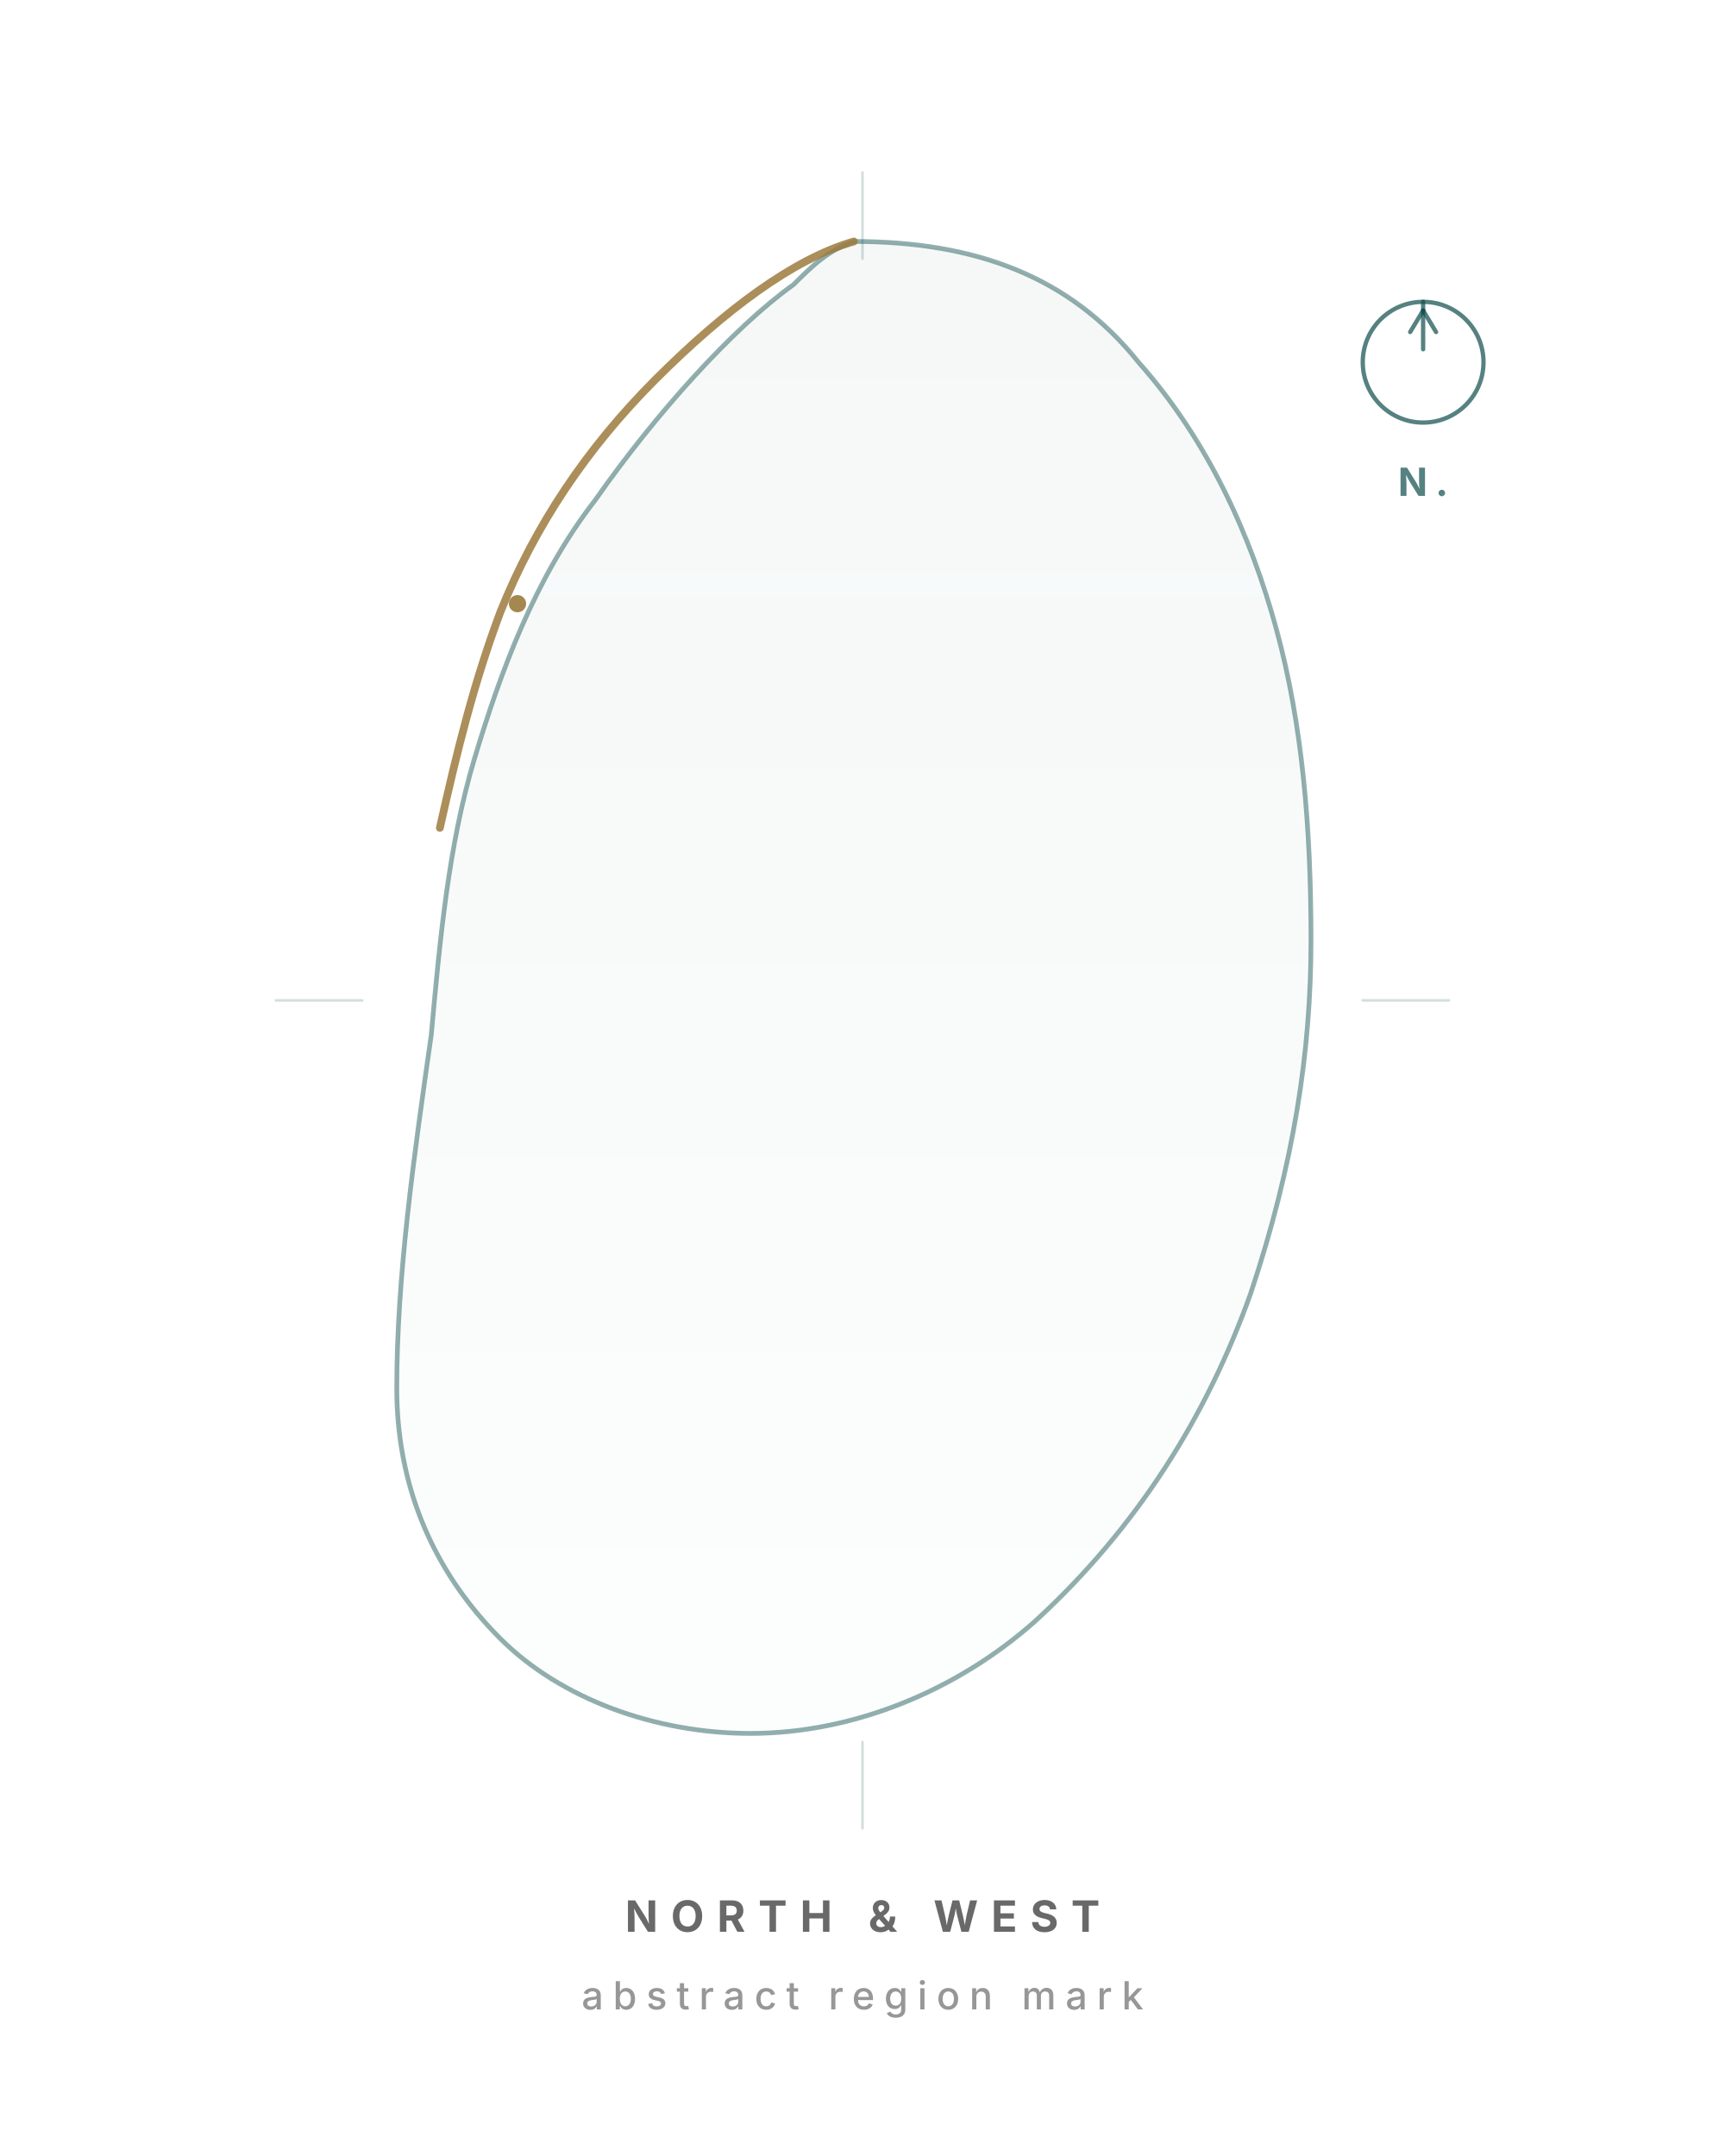
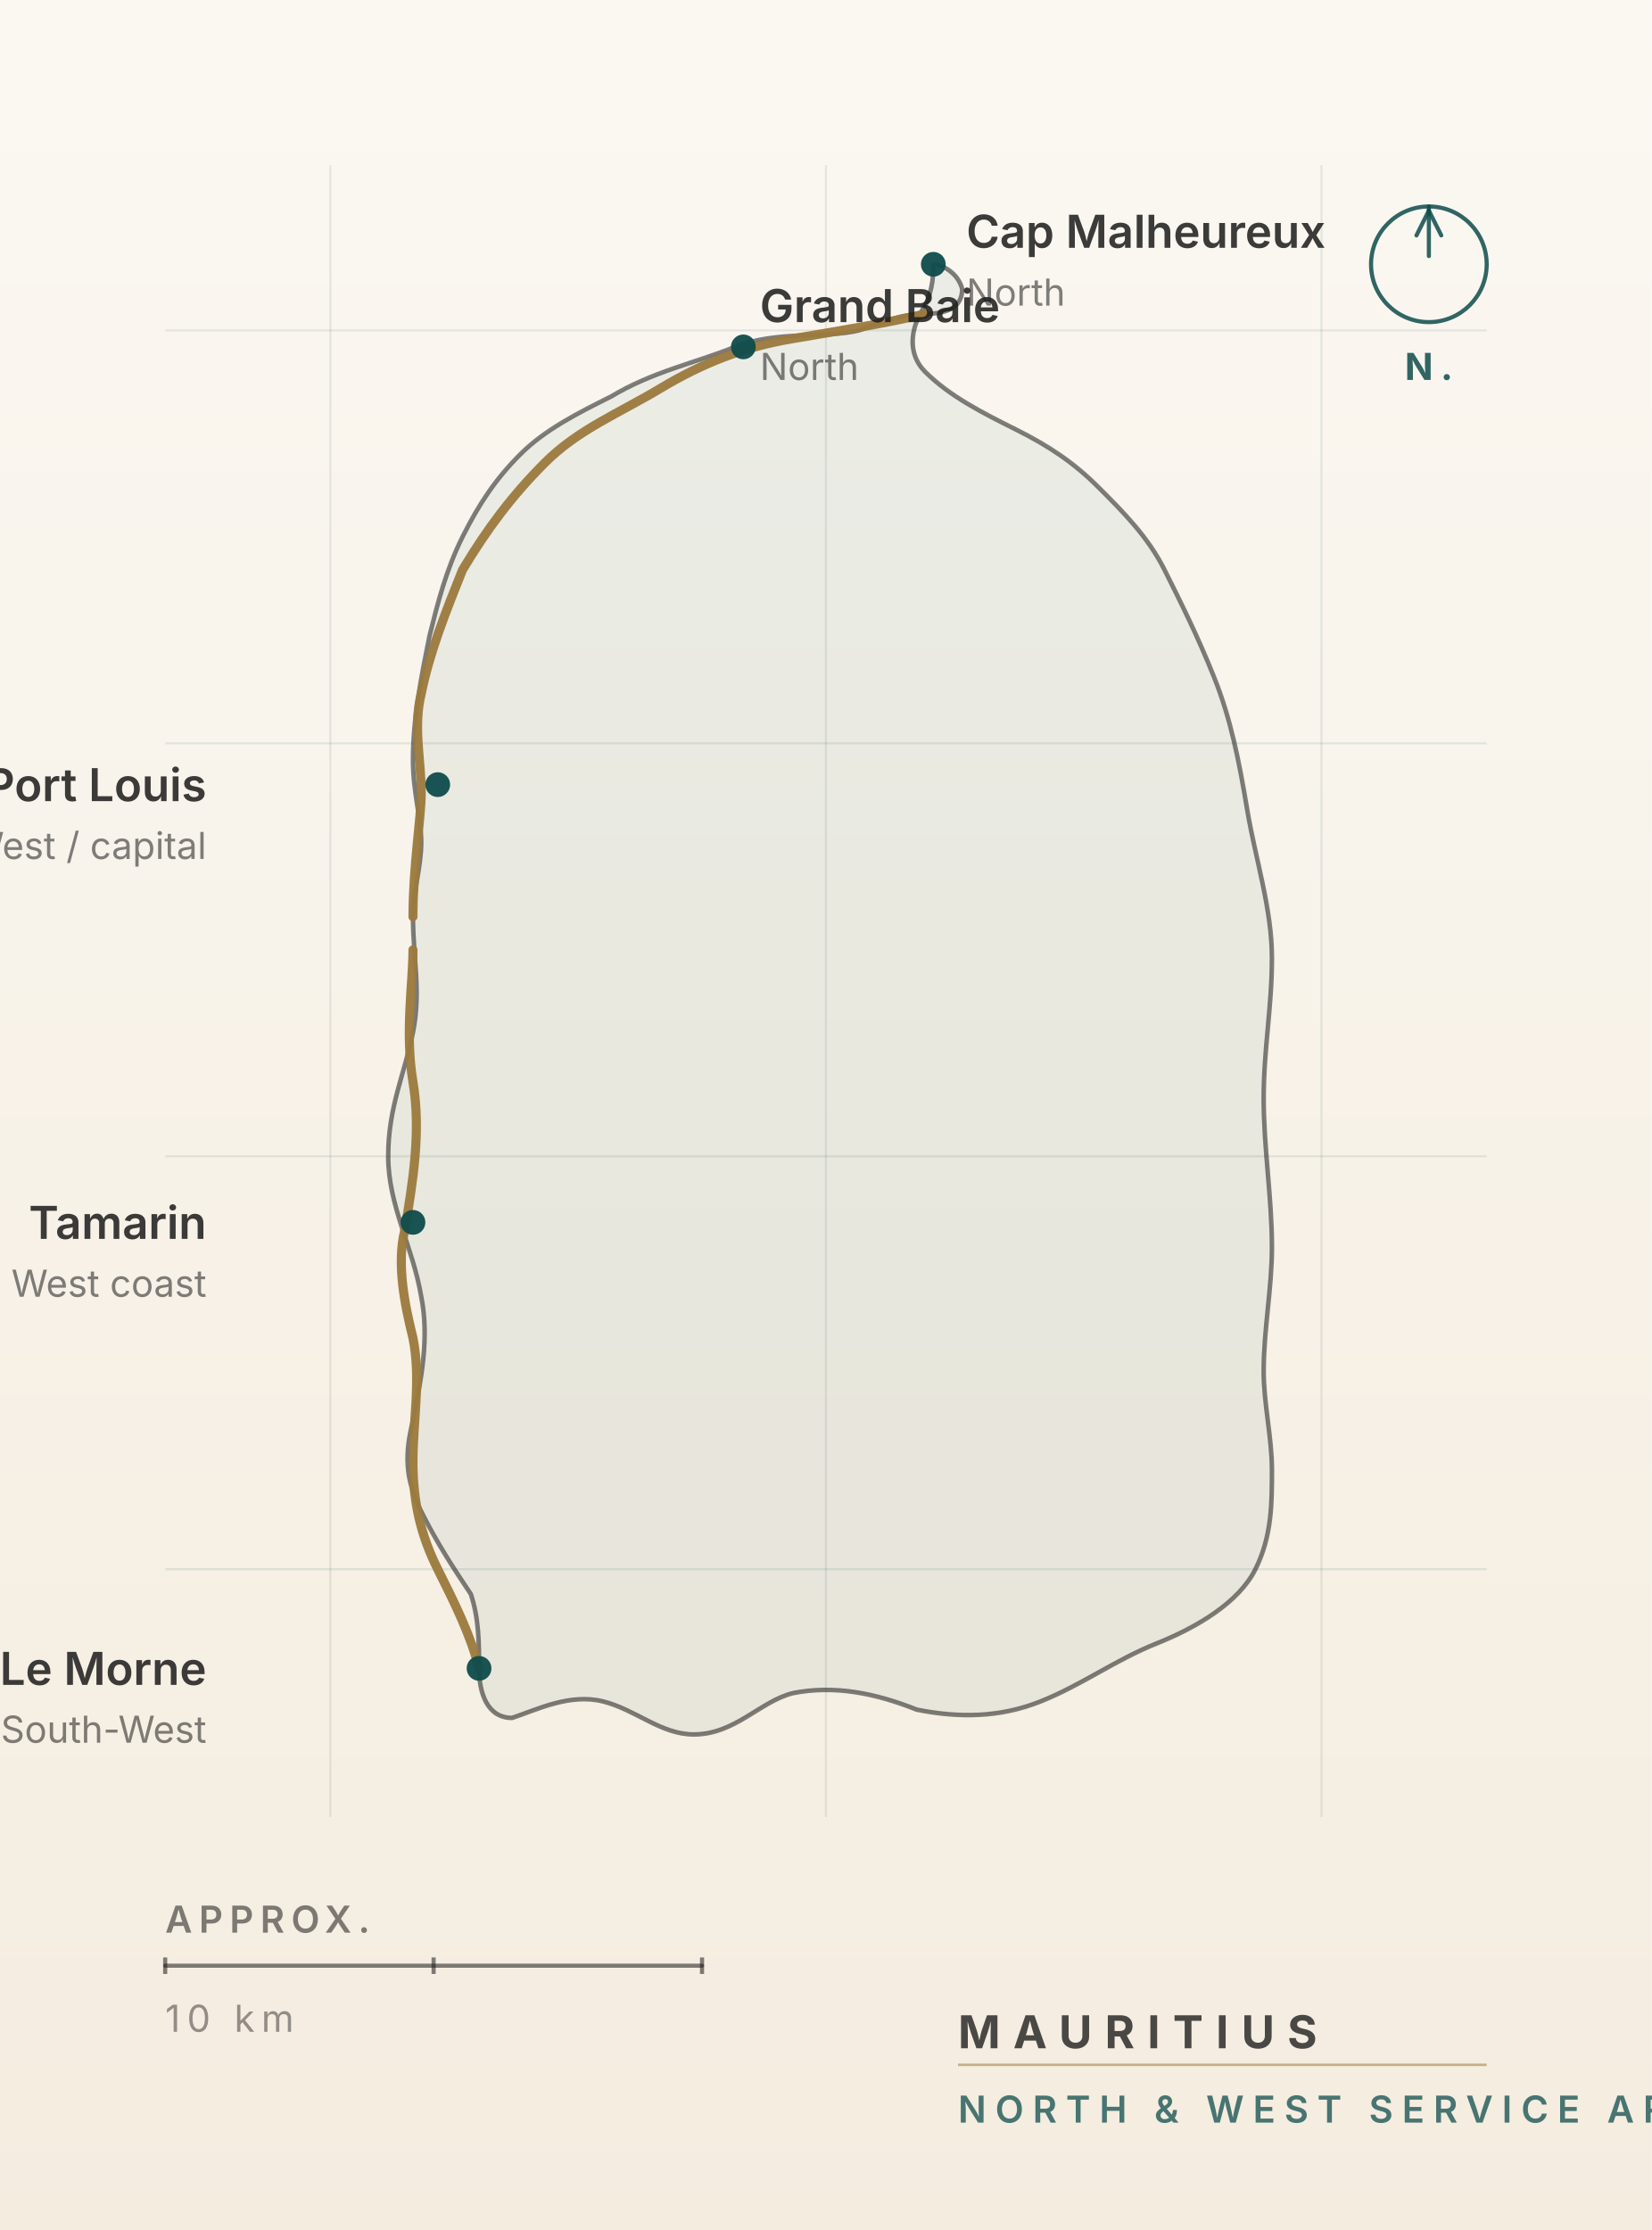
- <svg xmlns="http://www.w3.org/2000/svg" viewBox="0 0 400 500" preserveAspectRatio="xMidYMid meet" role="img" aria-hidden="true" font-family="Inter, system-ui, -apple-system, BlinkMacSystemFont, 'Segoe UI', sans-serif">
+ <svg xmlns="http://www.w3.org/2000/svg" viewBox="0 0 400 540" preserveAspectRatio="xMidYMid meet" role="img" aria-hidden="true" font-family="Inter, system-ui, -apple-system, BlinkMacSystemFont, 'Segoe UI', sans-serif">
  <defs>
-     <linearGradient id="lr-prop-region-fill" x1="0" y1="0" x2="0" y2="1">
-       <stop offset="0%" stop-color="rgba(15, 76, 76, 0.04)" />
-       <stop offset="100%" stop-color="rgba(15, 76, 76, 0.01)" />
+     <linearGradient id="lr-prop-region-bg" x1="0" y1="0" x2="0" y2="1">
+       <stop offset="0%" stop-color="#FBF8F2" />
+       <stop offset="100%" stop-color="#F4ECDF" />
    </linearGradient>
  </defs>
-   <g fill="none" stroke-linecap="round" stroke-linejoin="round">
-     <path d="M 198 56          C 226 56, 248 64, 264 84          C 280 102, 290 124, 296 146          C 302 168, 304 192, 304 218          C 304 244, 300 270, 290 300          C 280 328, 264 354, 240 376          C 222 392, 198 402, 174 402          C 152 402, 130 394, 116 380          C 100 364, 92 344, 92 322          C 92 296, 96 268, 100 240          C 102 218, 104 196, 110 176          C 116 156, 124 134, 138 116          C 152 96, 170 76, 184 66          C 188 62, 192 58, 198 56 Z" fill="url(#lr-prop-region-fill)" stroke="rgba(15, 76, 76, 0.45)" stroke-width="1.1" />
-     <path d="M 198 56          C 184 60, 168 72, 152 88          C 136 104, 124 122, 116 142          C 110 158, 106 174, 102 192" stroke="rgba(156, 122, 61, 0.85)" stroke-width="1.8" />
+   <rect width="400" height="540" fill="url(#lr-prop-region-bg)" />
+   <g stroke="rgba(15, 76, 76, 0.10)" stroke-width="0.5" fill="none">
+     <line x1="40" y1="80" x2="360" y2="80" />
+     <line x1="40" y1="180" x2="360" y2="180" />
+     <line x1="40" y1="280" x2="360" y2="280" />
+     <line x1="40" y1="380" x2="360" y2="380" />
+     <line x1="80" y1="40" x2="80" y2="440" />
+     <line x1="200" y1="40" x2="200" y2="440" />
+     <line x1="320" y1="40" x2="320" y2="440" />
  </g>
-   <g transform="translate(330, 84)" stroke="rgba(15, 76, 76, 0.7)" stroke-width="1" fill="none" stroke-linecap="round">
+   <g transform="translate(0,0)">
+     <path d="M 226 64          C 228 64, 232 66, 233 70          C 233 74, 230 76, 224 76          C 218 76, 214 78, 208 80          C 200 82, 188 80, 178 84          C 168 88, 158 90, 148 96          C 140 100, 132 104, 126 110          C 120 116, 116 122, 112 130          C 108 138, 106 146, 104 154          C 102 164, 100 174, 100 184          C 100 192, 102 198, 102 204          C 102 210, 100 216, 100 222          C 100 232, 102 240, 100 250          C 98 260, 94 268, 94 280          C 94 292, 100 302, 102 314          C 104 324, 102 334, 100 344          C 98 352, 98 358, 102 366          C 106 374, 110 380, 114 386          C 116 392, 116 398, 116 404          C 116 410, 118 416, 124 416          C 130 414, 138 410, 146 412          C 154 414, 160 420, 168 420          C 178 420, 184 412, 192 410          C 202 408, 212 410, 222 414          C 232 416, 242 416, 252 412          C 262 408, 270 402, 280 398          C 290 394, 300 388, 304 380          C 308 372, 308 364, 308 356          C 308 348, 306 340, 306 332          C 306 322, 308 312, 308 302          C 308 290, 306 278, 306 266          C 306 254, 308 244, 308 232          C 308 220, 304 208, 302 196          C 300 184, 298 174, 294 164          C 290 154, 286 146, 282 138          C 278 130, 272 124, 266 118          C 260 112, 254 108, 246 104          C 238 100, 230 96, 224 90          C 220 86, 220 80, 224 74          C 226 70, 226 66, 226 64 Z" fill="rgba(15, 76, 76, 0.06)" stroke="rgba(26, 26, 26, 0.55)" stroke-width="1.1" stroke-linejoin="round" />
+     <path d="M 100 222          C 100 210, 102 198, 102 192          C 102 184, 100 176, 102 168          C 104 158, 108 148, 112 138          C 118 128, 124 120, 132 112          C 140 104, 150 100, 160 94          C 170 88, 180 84, 192 82          C 204 80, 216 78, 224 76" fill="none" stroke="rgba(156, 122, 61, 0.95)" stroke-width="2.2" stroke-linecap="round" />
+     <path d="M 116 404          C 114 396, 110 388, 106 380          C 102 372, 100 364, 100 354          C 100 344, 102 334, 100 324          C 98 316, 96 306, 98 298          C 100 286, 102 274, 100 262          C 98 250, 100 238, 100 230" fill="none" stroke="rgba(156, 122, 61, 0.95)" stroke-width="2.2" stroke-linecap="round" />
+   </g>
+   <g>
+     <circle cx="226" cy="64" r="3" fill="rgba(15, 76, 76, 0.95)" />
+     <circle cx="180" cy="84" r="3" fill="rgba(15, 76, 76, 0.95)" />
+     <circle cx="106" cy="190" r="3" fill="rgba(15, 76, 76, 0.95)" />
+     <circle cx="100" cy="296" r="3" fill="rgba(15, 76, 76, 0.95)" />
+     <circle cx="116" cy="404" r="3" fill="rgba(15, 76, 76, 0.95)" />
+   </g>
+   <g font-size="11" font-weight="600" fill="rgba(26, 26, 26, 0.85)">
+     <text x="234" y="60">Cap Malheureux</text>
+     <text x="184" y="78">Grand Baie</text>
+     <text x="50" y="194" text-anchor="end">Port Louis</text>
+     <text x="50" y="300" text-anchor="end">Tamarin</text>
+     <text x="50" y="408" text-anchor="end">Le Morne</text>
+   </g>
+   <g font-size="9" fill="rgba(26, 26, 26, 0.55)">
+     <text x="234" y="74">North</text>
+     <text x="184" y="92">North</text>
+     <text x="50" y="208" text-anchor="end">West / capital</text>
+     <text x="50" y="314" text-anchor="end">West coast</text>
+     <text x="50" y="422" text-anchor="end">South-West</text>
+   </g>
+   <g transform="translate(346, 64)" stroke="rgba(15, 76, 76, 0.85)" stroke-width="1" fill="none" stroke-linecap="round">
    <circle cx="0" cy="0" r="14" />
-     <line x1="0" y1="-14" x2="0" y2="-3" />
-     <line x1="-3" y1="-7" x2="0" y2="-12" />
-     <line x1="3" y1="-7" x2="0" y2="-12" />
+     <line x1="0" y1="-14" x2="0" y2="-2" />
+     <line x1="-3" y1="-7" x2="0" y2="-13" />
+     <line x1="3" y1="-7" x2="0" y2="-13" />
  </g>
-   <text x="330" y="115" text-anchor="middle" font-size="9" letter-spacing="0.20em" fill="rgba(15, 76, 76, 0.7)" font-weight="700">N.</text>
-   <g fill="rgba(156, 122, 61, 0.9)">
-     <circle cx="120" cy="140" r="2" />
+   <text x="346" y="92" text-anchor="middle" font-size="9" letter-spacing="0.20em" fill="rgba(15, 76, 76, 0.85)" font-weight="700">N.</text>
+   <g>
+     <line x1="40" y1="476" x2="170" y2="476" stroke="rgba(26, 26, 26, 0.55)" stroke-width="1" stroke-linecap="round" />
+     <text x="40" y="468" font-size="9" letter-spacing="0.18em" fill="rgba(26, 26, 26, 0.55)" font-weight="600">APPROX.</text>
+     <text x="40" y="492" font-size="9" letter-spacing="0.18em" fill="rgba(26, 26, 26, 0.45)">10 km</text>
+     <line x1="40" y1="478" x2="40" y2="474" stroke="rgba(26, 26, 26, 0.55)" stroke-width="1" />
+     <line x1="105" y1="478" x2="105" y2="474" stroke="rgba(26, 26, 26, 0.55)" stroke-width="1" />
+     <line x1="170" y1="478" x2="170" y2="474" stroke="rgba(26, 26, 26, 0.55)" stroke-width="1" />
  </g>
-   <text x="200" y="448" text-anchor="middle" font-size="10" letter-spacing="0.30em" fill="rgba(26, 26, 26, 0.65)" font-weight="700">NORTH &amp; WEST</text>
-   <text x="200" y="466" text-anchor="middle" font-size="9" letter-spacing="0.24em" fill="rgba(26, 26, 26, 0.45)" font-weight="500">abstract region mark</text>
-   <g stroke="rgba(15, 76, 76, 0.18)" stroke-width="0.6" fill="none" stroke-linecap="round">
-     <line x1="200" y1="60" x2="200" y2="40" />
-     <line x1="200" y1="404" x2="200" y2="424" />
-     <line x1="84" y1="232" x2="64" y2="232" />
-     <line x1="316" y1="232" x2="336" y2="232" />
+   <g>
+     <text x="232" y="496" font-size="11" letter-spacing="0.28em" fill="rgba(26, 26, 26, 0.78)" font-weight="700">MAURITIUS</text>
+     <text x="232" y="514" font-size="9" letter-spacing="0.24em" fill="rgba(15, 76, 76, 0.75)" font-weight="600">NORTH &amp; WEST SERVICE AREA</text>
+     <line x1="232" y1="500" x2="360" y2="500" stroke="rgba(156, 122, 61, 0.55)" stroke-width="0.6" />
  </g>
</svg>
